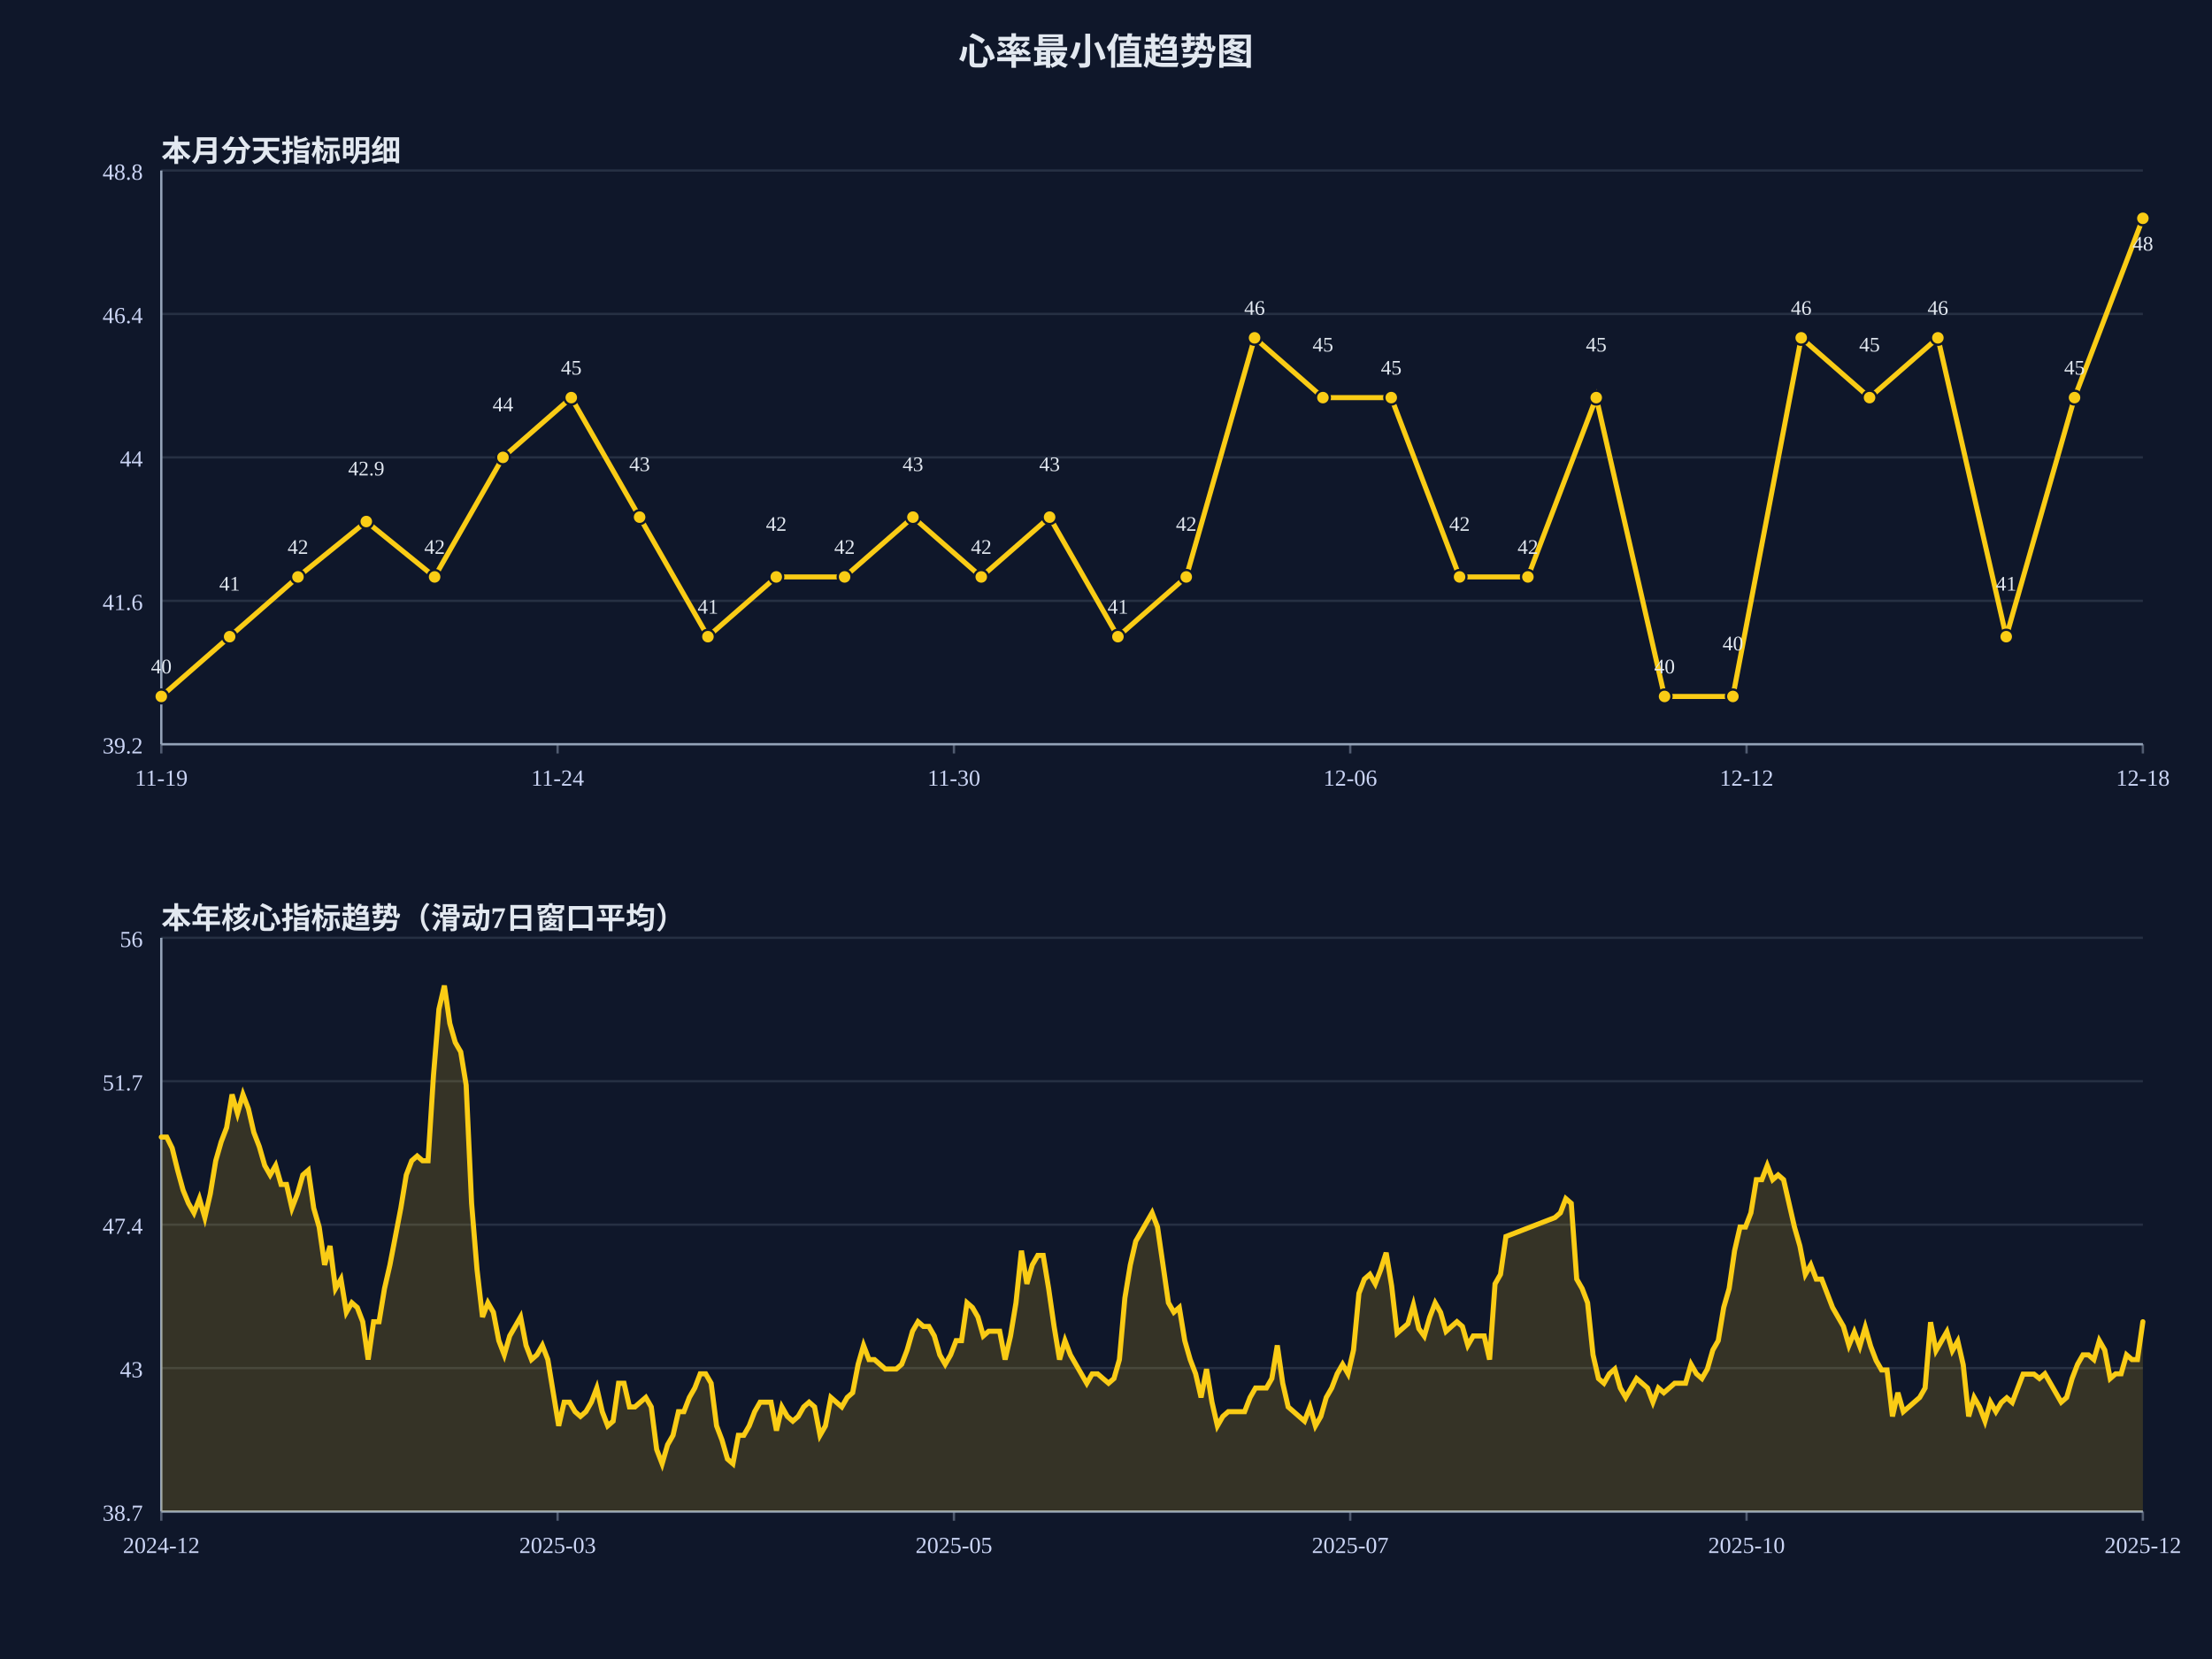
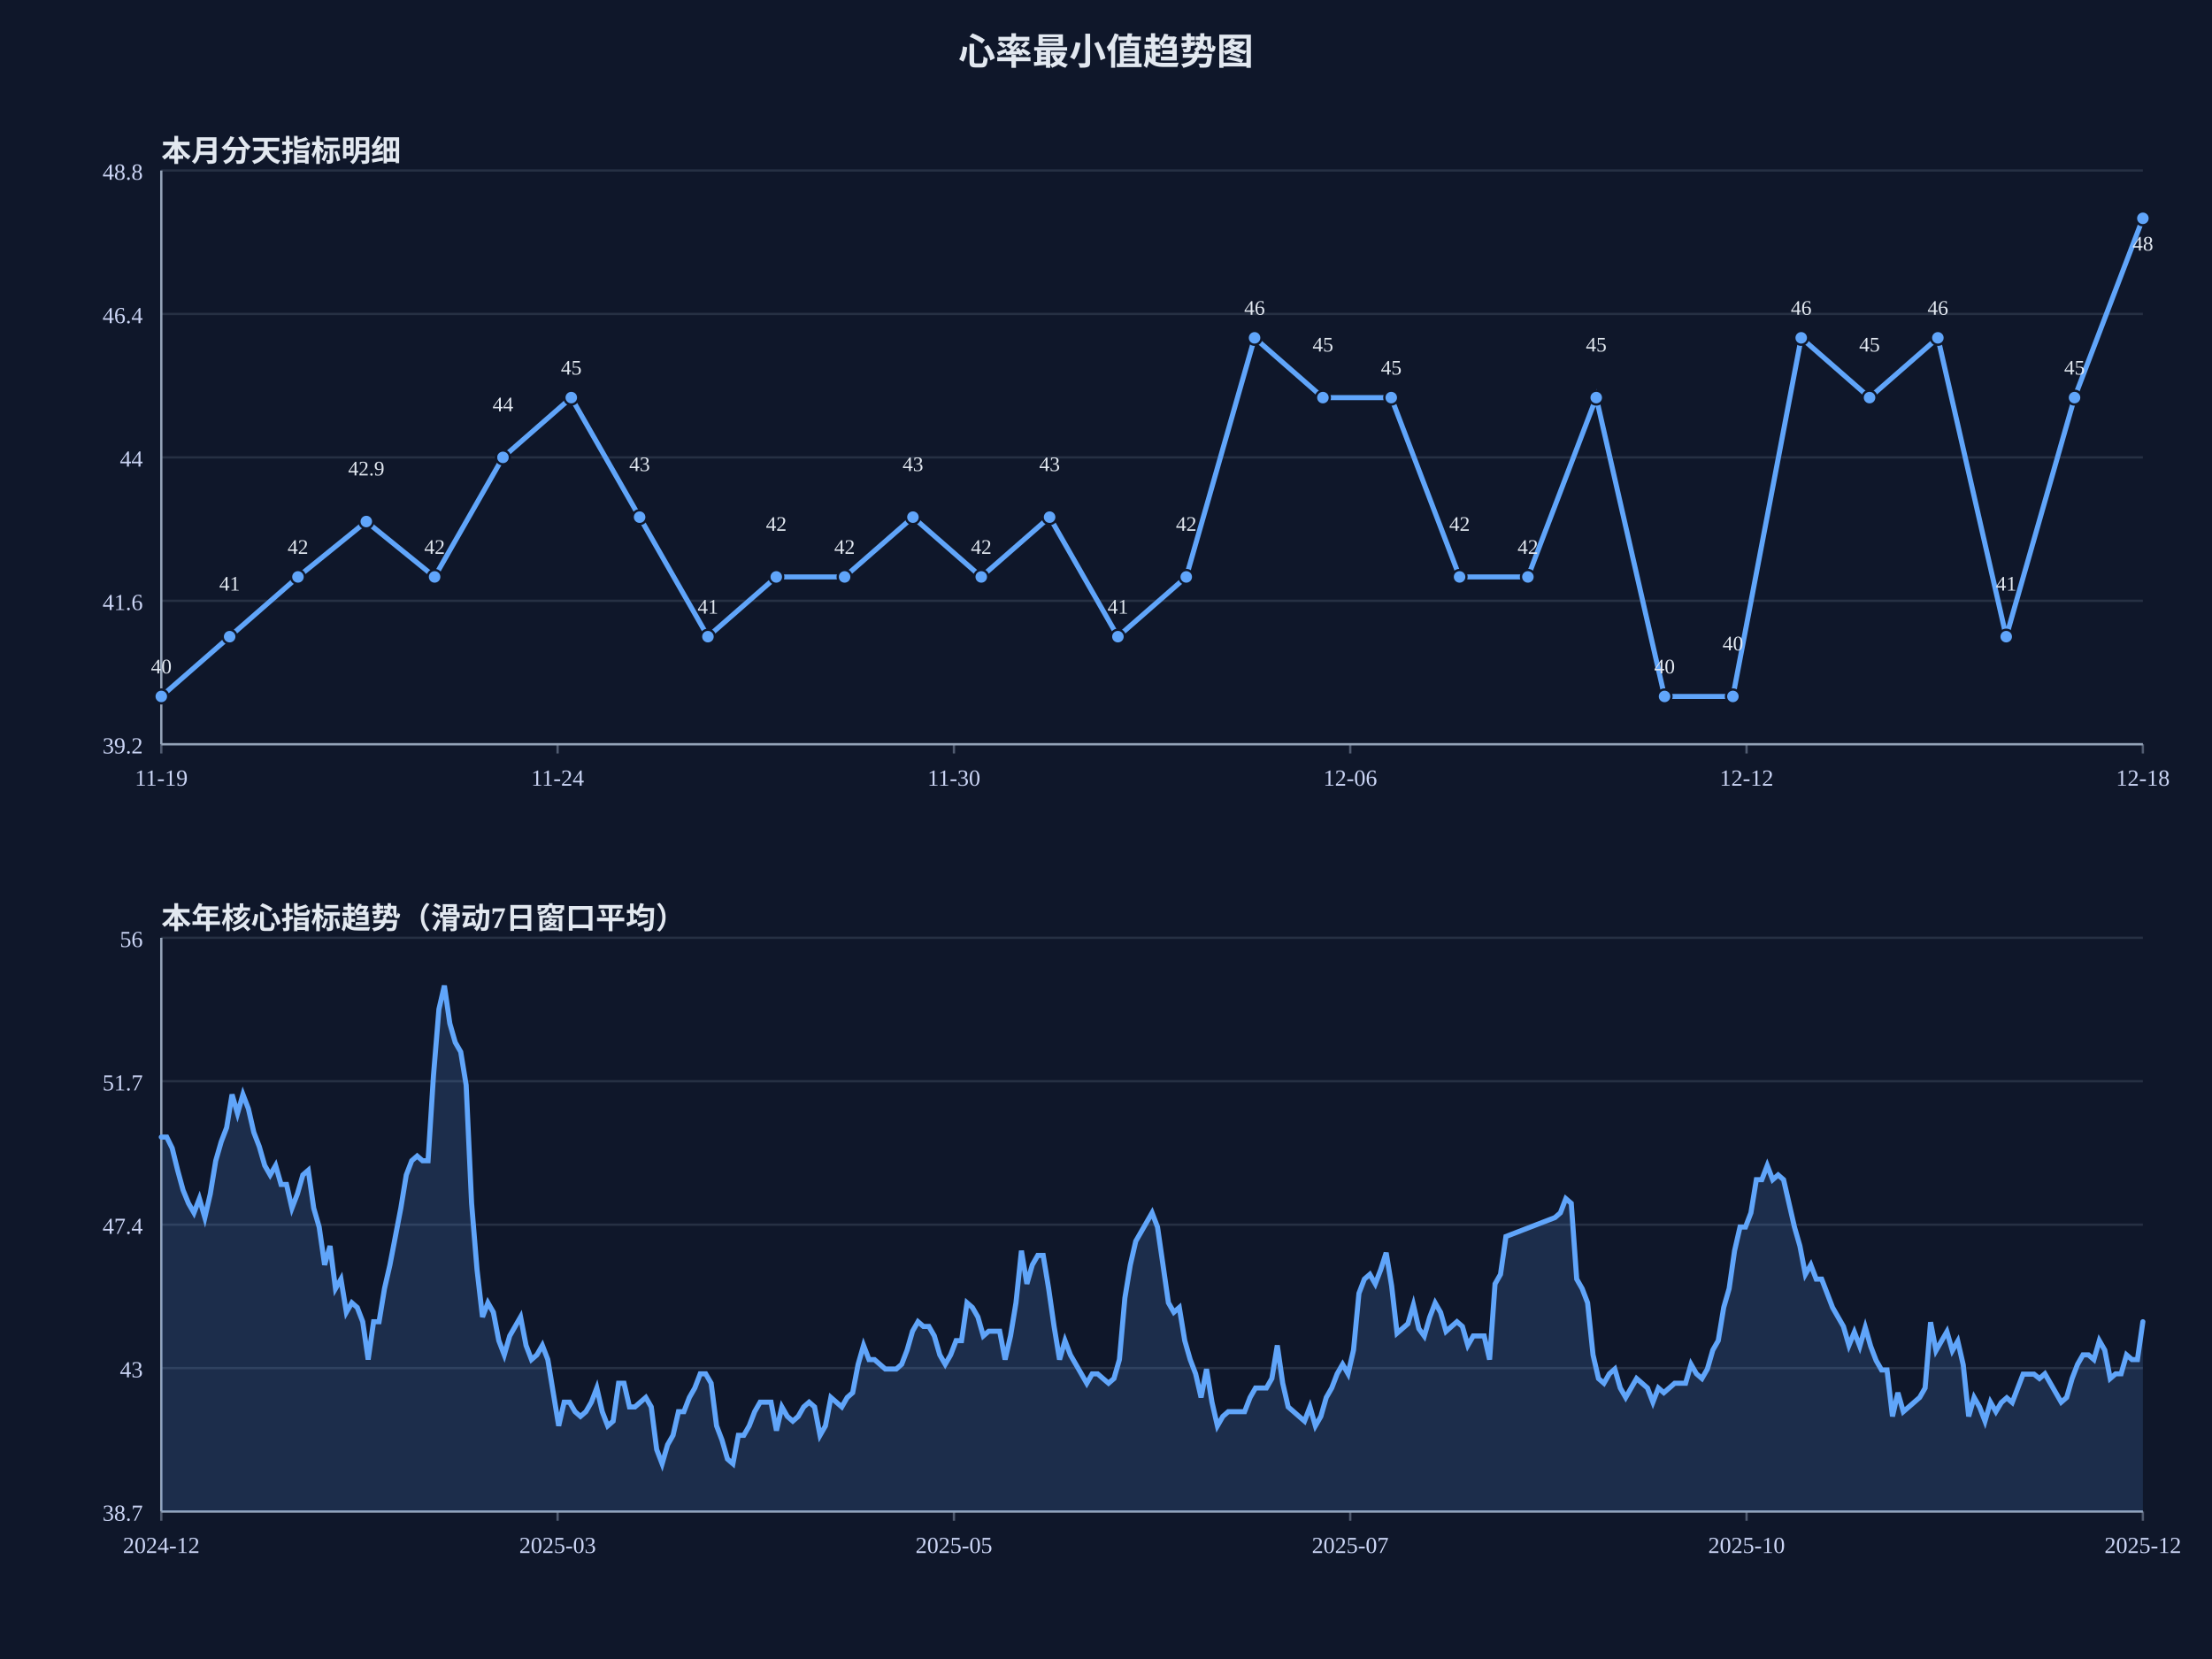
<svg xmlns="http://www.w3.org/2000/svg" viewBox="0 0 960 720" width="960" height="720">
  <rect width="960" height="720" fill="#0f172a" />
  <text x="480" y="28" fill="#e2e8f0" font-size="16" font-weight="700" text-anchor="middle">心率最小值趋势图</text>
  <text x="70" y="70" fill="#e2e8f0" font-size="13" font-weight="600">本月分天指标明细</text>
  <line x1="70" y1="323.00" x2="930" y2="323.00" stroke="#94a3b8" stroke-opacity="0.18" stroke-width="1" />
  <text x="62" y="327.00" fill="#cbd5f5" font-size="10" text-anchor="end">39.2</text>
  <line x1="70" y1="260.75" x2="930" y2="260.75" stroke="#94a3b8" stroke-opacity="0.18" stroke-width="1" />
  <text x="62" y="264.75" fill="#cbd5f5" font-size="10" text-anchor="end">41.6</text>
  <line x1="70" y1="198.50" x2="930" y2="198.50" stroke="#94a3b8" stroke-opacity="0.18" stroke-width="1" />
  <text x="62" y="202.50" fill="#cbd5f5" font-size="10" text-anchor="end">44</text>
  <line x1="70" y1="136.25" x2="930" y2="136.25" stroke="#94a3b8" stroke-opacity="0.18" stroke-width="1" />
  <text x="62" y="140.25" fill="#cbd5f5" font-size="10" text-anchor="end">46.4</text>
  <line x1="70" y1="74.00" x2="930" y2="74.00" stroke="#94a3b8" stroke-opacity="0.18" stroke-width="1" />
  <text x="62" y="78.00" fill="#cbd5f5" font-size="10" text-anchor="end">48.8</text>
  <line x1="70.00" y1="323" x2="70.00" y2="327" stroke="#94a3b8" stroke-opacity="0.5" stroke-width="1" />
  <text x="70.00" y="341" fill="#cbd5f5" font-size="10" text-anchor="middle">11-19</text>
  <line x1="242.00" y1="323" x2="242.00" y2="327" stroke="#94a3b8" stroke-opacity="0.5" stroke-width="1" />
  <text x="242.00" y="341" fill="#cbd5f5" font-size="10" text-anchor="middle">11-24</text>
  <line x1="414.00" y1="323" x2="414.00" y2="327" stroke="#94a3b8" stroke-opacity="0.5" stroke-width="1" />
  <text x="414.00" y="341" fill="#cbd5f5" font-size="10" text-anchor="middle">11-30</text>
  <line x1="586.00" y1="323" x2="586.00" y2="327" stroke="#94a3b8" stroke-opacity="0.5" stroke-width="1" />
  <text x="586.00" y="341" fill="#cbd5f5" font-size="10" text-anchor="middle">12-06</text>
  <line x1="758.00" y1="323" x2="758.00" y2="327" stroke="#94a3b8" stroke-opacity="0.5" stroke-width="1" />
  <text x="758.00" y="341" fill="#cbd5f5" font-size="10" text-anchor="middle">12-12</text>
  <line x1="930.00" y1="323" x2="930.00" y2="327" stroke="#94a3b8" stroke-opacity="0.5" stroke-width="1" />
  <text x="930.00" y="341" fill="#cbd5f5" font-size="10" text-anchor="middle">12-18</text>
  <line x1="70" y1="74" x2="70" y2="323" stroke="#94a3b8" stroke-width="1" />
  <line x1="70" y1="323" x2="930" y2="323" stroke="#94a3b8" stroke-width="1" />
-   <path d="M70.00,302.25 L99.66,276.31 L129.31,250.38 L158.97,226.34 L188.62,250.38 L218.28,198.50 L247.93,172.56 L277.59,224.44 L307.24,276.31 L336.90,250.38 L366.55,250.38 L396.21,224.44 L425.86,250.38 L455.52,224.44 L485.17,276.31 L514.83,250.38 L544.48,146.62 L574.14,172.56 L603.79,172.56 L633.45,250.38 L663.10,250.38 L692.76,172.56 L722.41,302.25 L752.07,302.25 L781.72,146.62 L811.38,172.56 L841.03,146.62 L870.69,276.31 L900.34,172.56 L930.00,94.75" fill="none" stroke="#facc15" stroke-width="2.2" stroke-linecap="round" />
-   <circle cx="70.00" cy="302.25" r="3" fill="#facc15" stroke="#0f172a" stroke-width="1" />
+   <path d="M70.00,302.25 L99.66,276.31 L129.31,250.38 L158.97,226.34 L188.62,250.38 L218.28,198.50 L247.93,172.56 L277.59,224.44 L307.24,276.31 L336.90,250.38 L366.55,250.38 L396.21,224.44 L425.86,250.38 L455.52,224.44 L485.17,276.31 L514.83,250.38 L544.48,146.62 L574.14,172.56 L603.79,172.56 L633.45,250.38 L663.10,250.38 L692.76,172.56 L722.41,302.25 L752.07,302.25 L781.72,146.62 L811.38,172.56 L841.03,146.62 L870.69,276.31 L900.34,172.56 L930.00,94.75" fill="none" stroke="#60a5fa" stroke-width="2.2" stroke-linecap="round" />
+   <circle cx="70.00" cy="302.25" r="3" fill="#60a5fa" stroke="#0f172a" stroke-width="1" />
  <text x="70.00" y="292.25" fill="#e2e8f0" font-size="9" text-anchor="middle">40</text>
-   <circle cx="99.66" cy="276.31" r="3" fill="#facc15" stroke="#0f172a" stroke-width="1" />
+   <circle cx="99.66" cy="276.31" r="3" fill="#60a5fa" stroke="#0f172a" stroke-width="1" />
  <text x="99.66" y="256.31" fill="#e2e8f0" font-size="9" text-anchor="middle">41</text>
-   <circle cx="129.31" cy="250.38" r="3" fill="#facc15" stroke="#0f172a" stroke-width="1" />
+   <circle cx="129.31" cy="250.38" r="3" fill="#60a5fa" stroke="#0f172a" stroke-width="1" />
  <text x="129.31" y="240.38" fill="#e2e8f0" font-size="9" text-anchor="middle">42</text>
-   <circle cx="158.97" cy="226.34" r="3" fill="#facc15" stroke="#0f172a" stroke-width="1" />
+   <circle cx="158.97" cy="226.34" r="3" fill="#60a5fa" stroke="#0f172a" stroke-width="1" />
  <text x="158.97" y="206.34" fill="#e2e8f0" font-size="9" text-anchor="middle">42.9</text>
-   <circle cx="188.62" cy="250.38" r="3" fill="#facc15" stroke="#0f172a" stroke-width="1" />
+   <circle cx="188.62" cy="250.38" r="3" fill="#60a5fa" stroke="#0f172a" stroke-width="1" />
  <text x="188.62" y="240.38" fill="#e2e8f0" font-size="9" text-anchor="middle">42</text>
-   <circle cx="218.28" cy="198.50" r="3" fill="#facc15" stroke="#0f172a" stroke-width="1" />
+   <circle cx="218.28" cy="198.50" r="3" fill="#60a5fa" stroke="#0f172a" stroke-width="1" />
  <text x="218.28" y="178.50" fill="#e2e8f0" font-size="9" text-anchor="middle">44</text>
-   <circle cx="247.93" cy="172.56" r="3" fill="#facc15" stroke="#0f172a" stroke-width="1" />
+   <circle cx="247.93" cy="172.56" r="3" fill="#60a5fa" stroke="#0f172a" stroke-width="1" />
  <text x="247.93" y="162.56" fill="#e2e8f0" font-size="9" text-anchor="middle">45</text>
-   <circle cx="277.59" cy="224.44" r="3" fill="#facc15" stroke="#0f172a" stroke-width="1" />
+   <circle cx="277.59" cy="224.44" r="3" fill="#60a5fa" stroke="#0f172a" stroke-width="1" />
  <text x="277.59" y="204.44" fill="#e2e8f0" font-size="9" text-anchor="middle">43</text>
-   <circle cx="307.24" cy="276.31" r="3" fill="#facc15" stroke="#0f172a" stroke-width="1" />
+   <circle cx="307.24" cy="276.31" r="3" fill="#60a5fa" stroke="#0f172a" stroke-width="1" />
  <text x="307.24" y="266.31" fill="#e2e8f0" font-size="9" text-anchor="middle">41</text>
-   <circle cx="336.90" cy="250.38" r="3" fill="#facc15" stroke="#0f172a" stroke-width="1" />
+   <circle cx="336.90" cy="250.38" r="3" fill="#60a5fa" stroke="#0f172a" stroke-width="1" />
  <text x="336.90" y="230.38" fill="#e2e8f0" font-size="9" text-anchor="middle">42</text>
-   <circle cx="366.55" cy="250.38" r="3" fill="#facc15" stroke="#0f172a" stroke-width="1" />
+   <circle cx="366.55" cy="250.38" r="3" fill="#60a5fa" stroke="#0f172a" stroke-width="1" />
  <text x="366.55" y="240.38" fill="#e2e8f0" font-size="9" text-anchor="middle">42</text>
-   <circle cx="396.21" cy="224.44" r="3" fill="#facc15" stroke="#0f172a" stroke-width="1" />
+   <circle cx="396.21" cy="224.44" r="3" fill="#60a5fa" stroke="#0f172a" stroke-width="1" />
  <text x="396.21" y="204.44" fill="#e2e8f0" font-size="9" text-anchor="middle">43</text>
-   <circle cx="425.86" cy="250.38" r="3" fill="#facc15" stroke="#0f172a" stroke-width="1" />
+   <circle cx="425.86" cy="250.38" r="3" fill="#60a5fa" stroke="#0f172a" stroke-width="1" />
  <text x="425.86" y="240.38" fill="#e2e8f0" font-size="9" text-anchor="middle">42</text>
-   <circle cx="455.52" cy="224.44" r="3" fill="#facc15" stroke="#0f172a" stroke-width="1" />
+   <circle cx="455.52" cy="224.44" r="3" fill="#60a5fa" stroke="#0f172a" stroke-width="1" />
  <text x="455.52" y="204.44" fill="#e2e8f0" font-size="9" text-anchor="middle">43</text>
-   <circle cx="485.17" cy="276.31" r="3" fill="#facc15" stroke="#0f172a" stroke-width="1" />
+   <circle cx="485.17" cy="276.31" r="3" fill="#60a5fa" stroke="#0f172a" stroke-width="1" />
  <text x="485.17" y="266.31" fill="#e2e8f0" font-size="9" text-anchor="middle">41</text>
-   <circle cx="514.83" cy="250.38" r="3" fill="#facc15" stroke="#0f172a" stroke-width="1" />
+   <circle cx="514.83" cy="250.38" r="3" fill="#60a5fa" stroke="#0f172a" stroke-width="1" />
  <text x="514.83" y="230.38" fill="#e2e8f0" font-size="9" text-anchor="middle">42</text>
-   <circle cx="544.48" cy="146.62" r="3" fill="#facc15" stroke="#0f172a" stroke-width="1" />
+   <circle cx="544.48" cy="146.62" r="3" fill="#60a5fa" stroke="#0f172a" stroke-width="1" />
  <text x="544.48" y="136.62" fill="#e2e8f0" font-size="9" text-anchor="middle">46</text>
-   <circle cx="574.14" cy="172.56" r="3" fill="#facc15" stroke="#0f172a" stroke-width="1" />
+   <circle cx="574.14" cy="172.56" r="3" fill="#60a5fa" stroke="#0f172a" stroke-width="1" />
  <text x="574.14" y="152.56" fill="#e2e8f0" font-size="9" text-anchor="middle">45</text>
-   <circle cx="603.79" cy="172.56" r="3" fill="#facc15" stroke="#0f172a" stroke-width="1" />
+   <circle cx="603.79" cy="172.56" r="3" fill="#60a5fa" stroke="#0f172a" stroke-width="1" />
  <text x="603.79" y="162.56" fill="#e2e8f0" font-size="9" text-anchor="middle">45</text>
-   <circle cx="633.45" cy="250.38" r="3" fill="#facc15" stroke="#0f172a" stroke-width="1" />
+   <circle cx="633.45" cy="250.38" r="3" fill="#60a5fa" stroke="#0f172a" stroke-width="1" />
  <text x="633.45" y="230.38" fill="#e2e8f0" font-size="9" text-anchor="middle">42</text>
-   <circle cx="663.10" cy="250.38" r="3" fill="#facc15" stroke="#0f172a" stroke-width="1" />
+   <circle cx="663.10" cy="250.38" r="3" fill="#60a5fa" stroke="#0f172a" stroke-width="1" />
  <text x="663.10" y="240.38" fill="#e2e8f0" font-size="9" text-anchor="middle">42</text>
-   <circle cx="692.76" cy="172.56" r="3" fill="#facc15" stroke="#0f172a" stroke-width="1" />
+   <circle cx="692.76" cy="172.56" r="3" fill="#60a5fa" stroke="#0f172a" stroke-width="1" />
  <text x="692.76" y="152.56" fill="#e2e8f0" font-size="9" text-anchor="middle">45</text>
-   <circle cx="722.41" cy="302.25" r="3" fill="#facc15" stroke="#0f172a" stroke-width="1" />
+   <circle cx="722.41" cy="302.25" r="3" fill="#60a5fa" stroke="#0f172a" stroke-width="1" />
  <text x="722.41" y="292.25" fill="#e2e8f0" font-size="9" text-anchor="middle">40</text>
-   <circle cx="752.07" cy="302.25" r="3" fill="#facc15" stroke="#0f172a" stroke-width="1" />
+   <circle cx="752.07" cy="302.25" r="3" fill="#60a5fa" stroke="#0f172a" stroke-width="1" />
  <text x="752.07" y="282.25" fill="#e2e8f0" font-size="9" text-anchor="middle">40</text>
-   <circle cx="781.72" cy="146.62" r="3" fill="#facc15" stroke="#0f172a" stroke-width="1" />
+   <circle cx="781.72" cy="146.62" r="3" fill="#60a5fa" stroke="#0f172a" stroke-width="1" />
  <text x="781.72" y="136.62" fill="#e2e8f0" font-size="9" text-anchor="middle">46</text>
-   <circle cx="811.38" cy="172.56" r="3" fill="#facc15" stroke="#0f172a" stroke-width="1" />
+   <circle cx="811.38" cy="172.56" r="3" fill="#60a5fa" stroke="#0f172a" stroke-width="1" />
  <text x="811.38" y="152.56" fill="#e2e8f0" font-size="9" text-anchor="middle">45</text>
-   <circle cx="841.03" cy="146.62" r="3" fill="#facc15" stroke="#0f172a" stroke-width="1" />
+   <circle cx="841.03" cy="146.62" r="3" fill="#60a5fa" stroke="#0f172a" stroke-width="1" />
  <text x="841.03" y="136.62" fill="#e2e8f0" font-size="9" text-anchor="middle">46</text>
-   <circle cx="870.69" cy="276.31" r="3" fill="#facc15" stroke="#0f172a" stroke-width="1" />
+   <circle cx="870.69" cy="276.31" r="3" fill="#60a5fa" stroke="#0f172a" stroke-width="1" />
  <text x="870.69" y="256.31" fill="#e2e8f0" font-size="9" text-anchor="middle">41</text>
-   <circle cx="900.34" cy="172.56" r="3" fill="#facc15" stroke="#0f172a" stroke-width="1" />
+   <circle cx="900.34" cy="172.56" r="3" fill="#60a5fa" stroke="#0f172a" stroke-width="1" />
  <text x="900.34" y="162.56" fill="#e2e8f0" font-size="9" text-anchor="middle">45</text>
-   <circle cx="930.00" cy="94.75" r="3" fill="#facc15" stroke="#0f172a" stroke-width="1" />
+   <circle cx="930.00" cy="94.75" r="3" fill="#60a5fa" stroke="#0f172a" stroke-width="1" />
  <text x="930.00" y="108.75" fill="#e2e8f0" font-size="9" text-anchor="middle">48</text>
  <text x="70" y="403" fill="#e2e8f0" font-size="13" font-weight="600">本年核心指标趋势（滑动7日窗口平均）</text>
  <line x1="70" y1="656.00" x2="930" y2="656.00" stroke="#94a3b8" stroke-opacity="0.18" stroke-width="1" />
  <text x="62" y="660.00" fill="#cbd5f5" font-size="10" text-anchor="end">38.7</text>
  <line x1="70" y1="593.75" x2="930" y2="593.75" stroke="#94a3b8" stroke-opacity="0.18" stroke-width="1" />
  <text x="62" y="597.75" fill="#cbd5f5" font-size="10" text-anchor="end">43</text>
  <line x1="70" y1="531.50" x2="930" y2="531.50" stroke="#94a3b8" stroke-opacity="0.18" stroke-width="1" />
  <text x="62" y="535.50" fill="#cbd5f5" font-size="10" text-anchor="end">47.4</text>
  <line x1="70" y1="469.25" x2="930" y2="469.25" stroke="#94a3b8" stroke-opacity="0.18" stroke-width="1" />
  <text x="62" y="473.25" fill="#cbd5f5" font-size="10" text-anchor="end">51.7</text>
  <line x1="70" y1="407.00" x2="930" y2="407.00" stroke="#94a3b8" stroke-opacity="0.18" stroke-width="1" />
  <text x="62" y="411.00" fill="#cbd5f5" font-size="10" text-anchor="end">56</text>
  <line x1="70.00" y1="656" x2="70.00" y2="660" stroke="#94a3b8" stroke-opacity="0.5" stroke-width="1" />
  <text x="70.00" y="674" fill="#cbd5f5" font-size="10" text-anchor="middle">2024-12</text>
  <line x1="242.00" y1="656" x2="242.00" y2="660" stroke="#94a3b8" stroke-opacity="0.5" stroke-width="1" />
  <text x="242.00" y="674" fill="#cbd5f5" font-size="10" text-anchor="middle">2025-03</text>
  <line x1="414.00" y1="656" x2="414.00" y2="660" stroke="#94a3b8" stroke-opacity="0.5" stroke-width="1" />
  <text x="414.00" y="674" fill="#cbd5f5" font-size="10" text-anchor="middle">2025-05</text>
  <line x1="586.00" y1="656" x2="586.00" y2="660" stroke="#94a3b8" stroke-opacity="0.5" stroke-width="1" />
  <text x="586.00" y="674" fill="#cbd5f5" font-size="10" text-anchor="middle">2025-07</text>
  <line x1="758.00" y1="656" x2="758.00" y2="660" stroke="#94a3b8" stroke-opacity="0.5" stroke-width="1" />
  <text x="758.00" y="674" fill="#cbd5f5" font-size="10" text-anchor="middle">2025-10</text>
  <line x1="930.00" y1="656" x2="930.00" y2="660" stroke="#94a3b8" stroke-opacity="0.5" stroke-width="1" />
  <text x="930.00" y="674" fill="#cbd5f5" font-size="10" text-anchor="middle">2025-12</text>
  <line x1="70" y1="407" x2="70" y2="656" stroke="#94a3b8" stroke-width="1" />
  <line x1="70" y1="656" x2="930" y2="656" stroke="#94a3b8" stroke-width="1" />
-   <path d="M70.00,656.00 L70.00,493.49 L72.36,493.49 L74.73,498.29 L77.09,507.87 L79.45,516.50 L81.81,522.25 L84.18,526.36 L86.54,520.20 L88.90,528.42 L91.26,518.15 L93.63,503.76 L95.99,495.55 L98.35,489.38 L100.71,475.00 L103.08,483.22 L105.44,475.00 L107.80,481.17 L110.16,491.44 L112.53,497.60 L114.89,505.82 L117.25,509.93 L119.62,505.82 L121.98,514.04 L124.34,514.04 L126.70,524.31 L129.07,518.15 L131.43,509.93 L133.79,507.87 L136.15,524.31 L138.52,532.53 L140.88,548.96 L143.24,540.75 L145.60,559.24 L147.97,555.13 L150.33,569.51 L152.69,565.40 L155.05,567.45 L157.42,573.62 L159.78,590.05 L162.14,573.62 L164.51,573.62 L166.87,559.24 L169.23,548.96 L171.59,536.64 L173.96,524.31 L176.32,509.93 L178.68,503.76 L181.04,501.71 L183.41,503.76 L185.77,503.76 L188.13,466.78 L190.49,438.02 L192.86,427.75 L195.22,444.19 L197.58,452.40 L199.95,456.51 L202.31,470.89 L204.67,522.25 L207.03,551.02 L209.40,571.56 L211.76,565.40 L214.12,569.51 L216.48,581.83 L218.85,588.00 L221.21,579.78 L223.57,575.67 L225.93,571.56 L228.30,583.89 L230.66,590.05 L233.02,588.00 L235.38,583.89 L237.75,590.05 L240.11,604.43 L242.47,618.81 L244.84,608.54 L247.20,608.54 L249.56,612.65 L251.92,614.71 L254.29,612.65 L256.65,608.54 L259.01,602.38 L261.37,612.65 L263.74,618.81 L266.10,616.76 L268.46,600.32 L270.82,600.32 L273.19,610.60 L275.55,610.60 L277.91,608.54 L280.27,606.49 L282.64,610.60 L285.00,629.09 L287.36,635.25 L289.73,627.03 L292.09,622.92 L294.45,612.65 L296.81,612.65 L299.18,606.49 L301.54,602.38 L303.90,596.22 L306.26,596.22 L308.63,600.32 L310.99,618.81 L313.35,624.98 L315.71,633.20 L318.08,635.25 L320.44,622.92 L322.80,622.92 L325.16,618.81 L327.53,612.65 L329.89,608.54 L332.25,608.54 L334.62,608.54 L336.98,620.87 L339.34,610.60 L341.70,614.71 L344.07,616.76 L346.43,614.71 L348.79,610.60 L351.15,608.54 L353.52,610.60 L355.88,622.92 L358.24,618.81 L360.60,606.49 L362.97,608.54 L365.33,610.60 L367.69,606.49 L370.05,604.43 L372.42,592.11 L374.78,583.89 L377.14,590.05 L379.51,590.05 L381.87,592.11 L384.23,594.16 L386.59,594.16 L388.96,594.16 L391.32,592.11 L393.68,585.94 L396.04,577.73 L398.41,573.62 L400.77,575.67 L403.13,575.67 L405.49,579.78 L407.86,588.00 L410.22,592.11 L412.58,588.00 L414.95,581.83 L417.31,581.83 L419.67,565.40 L422.03,567.45 L424.40,571.56 L426.76,579.78 L429.12,577.73 L431.48,577.73 L433.85,577.73 L436.21,590.05 L438.57,579.78 L440.93,565.40 L443.30,542.80 L445.66,557.18 L448.02,548.96 L450.38,544.85 L452.75,544.85 L455.11,559.24 L457.47,575.67 L459.84,590.05 L462.20,581.83 L464.56,588.03 L466.92,592.13 L469.29,596.24 L471.65,600.35 L474.01,596.24 L476.37,596.24 L478.74,598.30 L481.10,600.32 L483.46,598.27 L485.82,590.05 L488.19,563.34 L490.55,548.96 L492.91,538.69 L495.27,534.58 L497.64,530.47 L500.00,526.36 L502.36,532.53 L504.73,548.96 L507.09,565.40 L509.45,569.51 L511.81,567.45 L514.18,581.83 L516.54,590.05 L518.90,596.22 L521.26,606.49 L523.63,594.16 L525.99,608.54 L528.35,618.81 L530.71,614.71 L533.08,612.65 L535.44,612.65 L537.80,612.65 L540.16,612.65 L542.53,606.49 L544.89,602.38 L547.25,602.38 L549.62,602.38 L551.98,598.27 L554.34,583.89 L556.70,600.32 L559.07,610.60 L561.43,612.65 L563.79,614.71 L566.15,616.76 L568.52,610.60 L570.88,618.81 L573.24,614.71 L575.60,606.49 L577.97,602.38 L580.33,596.22 L582.69,592.11 L585.05,596.22 L587.42,585.94 L589.78,561.29 L592.14,555.13 L594.51,553.07 L596.87,557.18 L599.23,551.02 L601.59,543.67 L603.96,558.05 L606.32,578.59 L608.68,576.54 L611.04,574.48 L613.41,566.35 L615.77,576.63 L618.13,579.87 L620.49,571.65 L622.86,565.49 L625.22,569.60 L627.58,577.81 L629.95,575.67 L632.31,573.62 L634.67,575.67 L637.03,583.89 L639.40,579.78 L641.76,579.78 L644.12,579.78 L646.48,590.05 L648.85,557.18 L651.21,553.07 L653.57,536.64 L674.84,528.42 L677.20,526.36 L679.56,520.20 L681.92,522.25 L684.29,555.13 L686.65,559.24 L689.01,565.40 L691.37,588.00 L693.74,598.27 L696.10,600.32 L698.46,596.22 L700.82,594.16 L703.19,602.38 L705.55,606.49 L707.91,602.38 L710.27,598.27 L712.64,600.32 L715.00,602.38 L717.36,608.54 L719.73,602.38 L722.09,604.43 L724.45,602.38 L726.81,600.32 L729.18,600.32 L731.54,600.32 L733.90,592.11 L736.26,596.22 L738.63,598.27 L740.99,594.16 L743.35,585.94 L745.71,581.83 L748.08,567.45 L750.44,559.24 L752.80,542.80 L755.16,532.53 L757.53,532.53 L759.89,526.36 L762.25,511.98 L764.62,511.98 L766.98,505.82 L769.34,511.98 L771.70,509.93 L774.07,511.98 L776.43,522.25 L778.79,532.53 L781.15,540.75 L783.52,553.07 L785.88,548.96 L788.24,555.13 L790.60,555.13 L792.97,561.29 L795.33,567.45 L797.69,571.56 L800.05,575.67 L802.42,583.89 L804.78,578.12 L807.14,584.29 L809.51,576.07 L811.87,584.29 L814.23,590.45 L816.59,594.56 L818.96,594.56 L821.32,614.71 L823.68,604.43 L826.04,612.65 L828.41,610.60 L830.77,608.54 L833.13,606.49 L835.49,602.38 L837.86,573.83 L840.22,586.16 L842.58,582.05 L844.95,577.94 L847.31,586.16 L849.67,582.05 L852.03,592.32 L854.40,614.71 L856.76,606.49 L859.12,610.60 L861.48,616.76 L863.85,608.54 L866.21,612.65 L868.57,608.69 L870.93,606.64 L873.30,608.69 L875.66,602.53 L878.02,596.37 L880.38,596.37 L882.75,596.37 L885.11,598.27 L887.47,596.22 L889.84,600.32 L892.20,604.43 L894.56,608.54 L896.92,606.49 L899.29,598.27 L901.65,592.11 L904.01,588.00 L906.37,588.00 L908.74,590.05 L911.10,581.83 L913.46,585.94 L915.82,598.27 L918.19,596.22 L920.55,596.22 L922.91,588.00 L925.27,590.05 L927.64,590.05 L930.00,573.62 L930.00,656.00 Z" fill="#facc15" fill-opacity="0.16" stroke="none" />
-   <path d="M70.00,493.49 L72.36,493.49 L74.73,498.29 L77.09,507.87 L79.45,516.50 L81.81,522.25 L84.18,526.36 L86.54,520.20 L88.90,528.42 L91.26,518.15 L93.63,503.76 L95.99,495.55 L98.35,489.38 L100.71,475.00 L103.08,483.22 L105.44,475.00 L107.80,481.17 L110.16,491.44 L112.53,497.60 L114.89,505.82 L117.25,509.93 L119.62,505.82 L121.98,514.04 L124.34,514.04 L126.70,524.31 L129.07,518.15 L131.43,509.93 L133.79,507.87 L136.15,524.31 L138.52,532.53 L140.88,548.96 L143.24,540.75 L145.60,559.24 L147.97,555.13 L150.33,569.51 L152.69,565.40 L155.05,567.45 L157.42,573.62 L159.78,590.05 L162.14,573.62 L164.51,573.62 L166.87,559.24 L169.23,548.96 L171.59,536.64 L173.96,524.31 L176.32,509.93 L178.68,503.76 L181.04,501.71 L183.41,503.76 L185.77,503.76 L188.13,466.78 L190.49,438.02 L192.86,427.75 L195.22,444.19 L197.58,452.40 L199.95,456.51 L202.31,470.89 L204.67,522.25 L207.03,551.02 L209.40,571.56 L211.76,565.40 L214.12,569.51 L216.48,581.83 L218.85,588.00 L221.21,579.78 L223.57,575.67 L225.93,571.56 L228.30,583.89 L230.66,590.05 L233.02,588.00 L235.38,583.89 L237.75,590.05 L240.11,604.43 L242.47,618.81 L244.84,608.54 L247.20,608.54 L249.56,612.65 L251.92,614.71 L254.29,612.65 L256.65,608.54 L259.01,602.38 L261.37,612.65 L263.74,618.81 L266.10,616.76 L268.46,600.32 L270.82,600.32 L273.19,610.60 L275.55,610.60 L277.91,608.54 L280.27,606.49 L282.64,610.60 L285.00,629.09 L287.36,635.25 L289.73,627.03 L292.09,622.92 L294.45,612.65 L296.81,612.65 L299.18,606.49 L301.54,602.38 L303.90,596.22 L306.26,596.22 L308.63,600.32 L310.99,618.81 L313.35,624.98 L315.71,633.20 L318.08,635.25 L320.44,622.92 L322.80,622.92 L325.16,618.81 L327.53,612.65 L329.89,608.54 L332.25,608.54 L334.62,608.54 L336.98,620.87 L339.34,610.60 L341.70,614.71 L344.07,616.76 L346.43,614.71 L348.79,610.60 L351.15,608.54 L353.52,610.60 L355.88,622.92 L358.24,618.81 L360.60,606.49 L362.97,608.54 L365.33,610.60 L367.69,606.49 L370.05,604.43 L372.42,592.11 L374.78,583.89 L377.14,590.05 L379.51,590.05 L381.87,592.11 L384.23,594.16 L386.59,594.16 L388.96,594.16 L391.32,592.11 L393.68,585.94 L396.04,577.73 L398.41,573.62 L400.77,575.67 L403.13,575.67 L405.49,579.78 L407.86,588.00 L410.22,592.11 L412.58,588.00 L414.95,581.83 L417.31,581.83 L419.67,565.40 L422.03,567.45 L424.40,571.56 L426.76,579.78 L429.12,577.73 L431.48,577.73 L433.85,577.73 L436.21,590.05 L438.57,579.78 L440.93,565.40 L443.30,542.80 L445.66,557.18 L448.02,548.96 L450.38,544.85 L452.75,544.85 L455.11,559.24 L457.47,575.67 L459.84,590.05 L462.20,581.83 L464.56,588.03 L466.92,592.13 L469.29,596.24 L471.65,600.35 L474.01,596.24 L476.37,596.24 L478.74,598.30 L481.10,600.32 L483.46,598.27 L485.82,590.05 L488.19,563.34 L490.55,548.96 L492.91,538.69 L495.27,534.58 L497.64,530.47 L500.00,526.36 L502.36,532.53 L504.73,548.96 L507.09,565.40 L509.45,569.51 L511.81,567.45 L514.18,581.83 L516.54,590.05 L518.90,596.22 L521.26,606.49 L523.63,594.16 L525.99,608.54 L528.35,618.81 L530.71,614.71 L533.08,612.65 L535.44,612.65 L537.80,612.65 L540.16,612.65 L542.53,606.49 L544.89,602.38 L547.25,602.38 L549.62,602.38 L551.98,598.27 L554.34,583.89 L556.70,600.32 L559.07,610.60 L561.43,612.65 L563.79,614.71 L566.15,616.76 L568.52,610.60 L570.88,618.81 L573.24,614.71 L575.60,606.49 L577.97,602.38 L580.33,596.22 L582.69,592.11 L585.05,596.22 L587.42,585.94 L589.78,561.29 L592.14,555.13 L594.51,553.07 L596.87,557.18 L599.23,551.02 L601.59,543.67 L603.96,558.05 L606.32,578.59 L608.68,576.54 L611.04,574.48 L613.41,566.35 L615.77,576.63 L618.13,579.87 L620.49,571.65 L622.86,565.49 L625.22,569.60 L627.58,577.81 L629.95,575.67 L632.31,573.62 L634.67,575.67 L637.03,583.89 L639.40,579.78 L641.76,579.78 L644.12,579.78 L646.48,590.05 L648.85,557.18 L651.21,553.07 L653.57,536.64 L674.84,528.42 L677.20,526.36 L679.56,520.20 L681.92,522.25 L684.29,555.13 L686.65,559.24 L689.01,565.40 L691.37,588.00 L693.74,598.27 L696.10,600.32 L698.46,596.22 L700.82,594.16 L703.19,602.38 L705.55,606.49 L707.91,602.38 L710.27,598.27 L712.64,600.32 L715.00,602.38 L717.36,608.54 L719.73,602.38 L722.09,604.43 L724.45,602.38 L726.81,600.32 L729.18,600.32 L731.54,600.32 L733.90,592.11 L736.26,596.22 L738.63,598.27 L740.99,594.16 L743.35,585.94 L745.71,581.83 L748.08,567.45 L750.44,559.24 L752.80,542.80 L755.16,532.53 L757.53,532.53 L759.89,526.36 L762.25,511.98 L764.62,511.98 L766.98,505.82 L769.34,511.98 L771.70,509.93 L774.07,511.98 L776.43,522.25 L778.79,532.53 L781.15,540.75 L783.52,553.07 L785.88,548.96 L788.24,555.13 L790.60,555.13 L792.97,561.29 L795.33,567.45 L797.69,571.56 L800.05,575.67 L802.42,583.89 L804.78,578.12 L807.14,584.29 L809.51,576.07 L811.87,584.29 L814.23,590.45 L816.59,594.56 L818.96,594.56 L821.32,614.71 L823.68,604.43 L826.04,612.65 L828.41,610.60 L830.77,608.54 L833.13,606.49 L835.49,602.38 L837.86,573.83 L840.22,586.16 L842.58,582.05 L844.95,577.94 L847.31,586.16 L849.67,582.05 L852.03,592.32 L854.40,614.71 L856.76,606.49 L859.12,610.60 L861.48,616.76 L863.85,608.54 L866.21,612.65 L868.57,608.69 L870.93,606.64 L873.30,608.69 L875.66,602.53 L878.02,596.37 L880.38,596.37 L882.75,596.37 L885.11,598.27 L887.47,596.22 L889.84,600.32 L892.20,604.43 L894.56,608.54 L896.92,606.49 L899.29,598.27 L901.65,592.11 L904.01,588.00 L906.37,588.00 L908.74,590.05 L911.10,581.83 L913.46,585.94 L915.82,598.27 L918.19,596.22 L920.55,596.22 L922.91,588.00 L925.27,590.05 L927.64,590.05 L930.00,573.62" fill="none" stroke="#facc15" stroke-width="2.2" stroke-linecap="round" />
+   <path d="M70.00,656.00 L70.00,493.49 L72.36,493.49 L74.73,498.29 L77.09,507.87 L79.45,516.50 L81.81,522.25 L84.18,526.36 L86.54,520.20 L88.90,528.42 L91.26,518.15 L93.63,503.76 L95.99,495.55 L98.35,489.38 L100.71,475.00 L103.08,483.22 L105.44,475.00 L107.80,481.17 L110.16,491.44 L112.53,497.60 L114.89,505.82 L117.25,509.93 L119.62,505.82 L121.98,514.04 L124.34,514.04 L126.70,524.31 L129.07,518.15 L131.43,509.93 L133.79,507.87 L136.15,524.31 L138.52,532.53 L140.88,548.96 L143.24,540.75 L145.60,559.24 L147.97,555.13 L150.33,569.51 L152.69,565.40 L155.05,567.45 L157.42,573.62 L159.78,590.05 L162.14,573.62 L164.51,573.62 L166.87,559.24 L169.23,548.96 L171.59,536.64 L173.96,524.31 L176.32,509.93 L178.68,503.76 L181.04,501.71 L183.41,503.76 L185.77,503.76 L188.13,466.78 L190.49,438.02 L192.86,427.75 L195.22,444.19 L197.58,452.40 L199.95,456.51 L202.31,470.89 L204.67,522.25 L207.03,551.02 L209.40,571.56 L211.76,565.40 L214.12,569.51 L216.48,581.83 L218.85,588.00 L221.21,579.78 L223.57,575.67 L225.93,571.56 L228.30,583.89 L230.66,590.05 L233.02,588.00 L235.38,583.89 L237.75,590.05 L240.11,604.43 L242.47,618.81 L244.84,608.54 L247.20,608.54 L249.56,612.65 L251.92,614.71 L254.29,612.65 L256.65,608.54 L259.01,602.38 L261.37,612.65 L263.74,618.81 L266.10,616.76 L268.46,600.32 L270.82,600.32 L273.19,610.60 L275.55,610.60 L277.91,608.54 L280.27,606.49 L282.64,610.60 L285.00,629.09 L287.36,635.25 L289.73,627.03 L292.09,622.92 L294.45,612.65 L296.81,612.65 L299.18,606.49 L301.54,602.38 L303.90,596.22 L306.26,596.22 L308.63,600.32 L310.99,618.81 L313.35,624.98 L315.71,633.20 L318.08,635.25 L320.44,622.92 L322.80,622.92 L325.16,618.81 L327.53,612.65 L329.89,608.54 L332.25,608.54 L334.62,608.54 L336.98,620.87 L339.34,610.60 L341.70,614.71 L344.07,616.76 L346.43,614.71 L348.79,610.60 L351.15,608.54 L353.52,610.60 L355.88,622.92 L358.24,618.81 L360.60,606.49 L362.97,608.54 L365.33,610.60 L367.69,606.49 L370.05,604.43 L372.42,592.11 L374.78,583.89 L377.14,590.05 L379.51,590.05 L381.87,592.11 L384.23,594.16 L386.59,594.16 L388.96,594.16 L391.32,592.11 L393.68,585.94 L396.04,577.73 L398.41,573.62 L400.77,575.67 L403.13,575.67 L405.49,579.78 L407.86,588.00 L410.22,592.11 L412.58,588.00 L414.95,581.83 L417.31,581.83 L419.67,565.40 L422.03,567.45 L424.40,571.56 L426.76,579.78 L429.12,577.73 L431.48,577.73 L433.85,577.73 L436.21,590.05 L438.57,579.78 L440.93,565.40 L443.30,542.80 L445.66,557.18 L448.02,548.96 L450.38,544.85 L452.75,544.85 L455.11,559.24 L457.47,575.67 L459.84,590.05 L462.20,581.83 L464.56,588.03 L466.92,592.13 L469.29,596.24 L471.65,600.35 L474.01,596.24 L476.37,596.24 L478.74,598.30 L481.10,600.32 L483.46,598.27 L485.82,590.05 L488.19,563.34 L490.55,548.96 L492.91,538.69 L495.27,534.58 L497.64,530.47 L500.00,526.36 L502.36,532.53 L504.73,548.96 L507.09,565.40 L509.45,569.51 L511.81,567.45 L514.18,581.83 L516.54,590.05 L518.90,596.22 L521.26,606.49 L523.63,594.16 L525.99,608.54 L528.35,618.81 L530.71,614.71 L533.08,612.65 L535.44,612.65 L537.80,612.65 L540.16,612.65 L542.53,606.49 L544.89,602.38 L547.25,602.38 L549.62,602.38 L551.98,598.27 L554.34,583.89 L556.70,600.32 L559.07,610.60 L561.43,612.65 L563.79,614.71 L566.15,616.76 L568.52,610.60 L570.88,618.81 L573.24,614.71 L575.60,606.49 L577.97,602.38 L580.33,596.22 L582.69,592.11 L585.05,596.22 L587.42,585.94 L589.78,561.29 L592.14,555.13 L594.51,553.07 L596.87,557.18 L599.23,551.02 L601.59,543.67 L603.96,558.05 L606.32,578.59 L608.68,576.54 L611.04,574.48 L613.41,566.35 L615.77,576.63 L618.13,579.87 L620.49,571.65 L622.86,565.49 L625.22,569.60 L627.58,577.81 L629.95,575.67 L632.31,573.62 L634.67,575.67 L637.03,583.89 L639.40,579.78 L641.76,579.78 L644.12,579.78 L646.48,590.05 L648.85,557.18 L651.21,553.07 L653.57,536.64 L674.84,528.42 L677.20,526.36 L679.56,520.20 L681.92,522.25 L684.29,555.13 L686.65,559.24 L689.01,565.40 L691.37,588.00 L693.74,598.27 L696.10,600.32 L698.46,596.22 L700.82,594.16 L703.19,602.38 L705.55,606.49 L707.91,602.38 L710.27,598.27 L712.64,600.32 L715.00,602.38 L717.36,608.54 L719.73,602.38 L722.09,604.43 L724.45,602.38 L726.81,600.32 L729.18,600.32 L731.54,600.32 L733.90,592.11 L736.26,596.22 L738.63,598.27 L740.99,594.16 L743.35,585.94 L745.71,581.83 L748.08,567.45 L750.44,559.24 L752.80,542.80 L755.16,532.53 L757.53,532.53 L759.89,526.36 L762.25,511.98 L764.62,511.98 L766.98,505.82 L769.34,511.98 L771.70,509.93 L774.07,511.98 L776.43,522.25 L778.79,532.53 L781.15,540.75 L783.52,553.07 L785.88,548.96 L788.24,555.13 L790.60,555.13 L792.97,561.29 L795.33,567.45 L797.69,571.56 L800.05,575.67 L802.42,583.89 L804.78,578.12 L807.14,584.29 L809.51,576.07 L811.87,584.29 L814.23,590.45 L816.59,594.56 L818.96,594.56 L821.32,614.71 L823.68,604.43 L826.04,612.65 L828.41,610.60 L830.77,608.54 L833.13,606.49 L835.49,602.38 L837.86,573.83 L840.22,586.16 L842.58,582.05 L844.95,577.94 L847.31,586.16 L849.67,582.05 L852.03,592.32 L854.40,614.71 L856.76,606.49 L859.12,610.60 L861.48,616.76 L863.85,608.54 L866.21,612.65 L868.57,608.69 L870.93,606.64 L873.30,608.69 L875.66,602.53 L878.02,596.37 L880.38,596.37 L882.75,596.37 L885.11,598.27 L887.47,596.22 L889.84,600.32 L892.20,604.43 L894.56,608.54 L896.92,606.49 L899.29,598.27 L901.65,592.11 L904.01,588.00 L906.37,588.00 L908.74,590.05 L911.10,581.83 L913.46,585.94 L915.82,598.27 L918.19,596.22 L920.55,596.22 L922.91,588.00 L925.27,590.05 L927.64,590.05 L930.00,573.62 L930.00,656.00 Z" fill="#60a5fa" fill-opacity="0.16" stroke="none" />
+   <path d="M70.00,493.49 L72.36,493.49 L74.73,498.29 L77.09,507.87 L79.45,516.50 L81.81,522.25 L84.18,526.36 L86.54,520.20 L88.90,528.42 L91.26,518.15 L93.63,503.76 L95.99,495.55 L98.35,489.38 L100.71,475.00 L103.08,483.22 L105.44,475.00 L107.80,481.17 L110.16,491.44 L112.53,497.60 L114.89,505.82 L117.25,509.93 L119.62,505.82 L121.98,514.04 L124.34,514.04 L126.70,524.31 L129.07,518.15 L131.43,509.93 L133.79,507.87 L136.15,524.31 L138.52,532.53 L140.88,548.96 L143.24,540.75 L145.60,559.24 L147.97,555.13 L150.33,569.51 L152.69,565.40 L155.05,567.45 L157.42,573.62 L159.78,590.05 L162.14,573.62 L164.51,573.62 L166.87,559.24 L169.23,548.96 L171.59,536.64 L173.96,524.31 L176.32,509.93 L178.68,503.76 L181.04,501.71 L183.41,503.76 L185.77,503.76 L188.13,466.78 L190.49,438.02 L192.86,427.75 L195.22,444.19 L197.58,452.40 L199.95,456.51 L202.31,470.89 L204.67,522.25 L207.03,551.02 L209.40,571.56 L211.76,565.40 L214.12,569.51 L216.48,581.83 L218.85,588.00 L221.21,579.78 L223.57,575.67 L225.93,571.56 L228.30,583.89 L230.66,590.05 L233.02,588.00 L235.38,583.89 L237.75,590.05 L240.11,604.43 L242.47,618.81 L244.84,608.54 L247.20,608.54 L249.56,612.65 L251.92,614.71 L254.29,612.65 L256.65,608.54 L259.01,602.38 L261.37,612.65 L263.74,618.81 L266.10,616.76 L268.46,600.32 L270.82,600.32 L273.19,610.60 L275.55,610.60 L277.91,608.54 L280.27,606.49 L282.64,610.60 L285.00,629.09 L287.36,635.25 L289.73,627.03 L292.09,622.92 L294.45,612.65 L296.81,612.65 L299.18,606.49 L301.54,602.38 L303.90,596.22 L306.26,596.22 L308.63,600.32 L310.99,618.81 L313.35,624.98 L315.71,633.20 L318.08,635.25 L320.44,622.92 L322.80,622.92 L325.16,618.81 L327.53,612.65 L329.89,608.54 L332.25,608.54 L334.62,608.54 L336.98,620.87 L339.34,610.60 L341.70,614.71 L344.07,616.76 L346.43,614.71 L348.79,610.60 L351.15,608.54 L353.52,610.60 L355.88,622.92 L358.24,618.81 L360.60,606.49 L362.97,608.54 L365.33,610.60 L367.69,606.49 L370.05,604.43 L372.42,592.11 L374.78,583.89 L377.14,590.05 L379.51,590.05 L381.87,592.11 L384.23,594.16 L386.59,594.16 L388.96,594.16 L391.32,592.11 L393.68,585.94 L396.04,577.73 L398.41,573.62 L400.77,575.67 L403.13,575.67 L405.49,579.78 L407.86,588.00 L410.22,592.11 L412.58,588.00 L414.95,581.83 L417.31,581.83 L419.67,565.40 L422.03,567.45 L424.40,571.56 L426.76,579.78 L429.12,577.73 L431.48,577.73 L433.85,577.73 L436.21,590.05 L438.57,579.78 L440.93,565.40 L443.30,542.80 L445.66,557.18 L448.02,548.96 L450.38,544.85 L452.75,544.85 L455.11,559.24 L457.47,575.67 L459.84,590.05 L462.20,581.83 L464.56,588.03 L466.92,592.13 L469.29,596.24 L471.65,600.35 L474.01,596.24 L476.37,596.24 L478.74,598.30 L481.10,600.32 L483.46,598.27 L485.82,590.05 L488.19,563.34 L490.55,548.96 L492.91,538.69 L495.27,534.58 L497.64,530.47 L500.00,526.36 L502.36,532.53 L504.73,548.96 L507.09,565.40 L509.45,569.51 L511.81,567.45 L514.18,581.83 L516.54,590.05 L518.90,596.22 L521.26,606.49 L523.63,594.16 L525.99,608.54 L528.35,618.81 L530.71,614.71 L533.08,612.65 L535.44,612.65 L537.80,612.65 L540.16,612.65 L542.53,606.49 L544.89,602.38 L547.25,602.38 L549.62,602.38 L551.98,598.27 L554.34,583.89 L556.70,600.32 L559.07,610.60 L561.43,612.65 L563.79,614.71 L566.15,616.76 L568.52,610.60 L570.88,618.81 L573.24,614.71 L575.60,606.49 L577.97,602.38 L580.33,596.22 L582.69,592.11 L585.05,596.22 L587.42,585.94 L589.78,561.29 L592.14,555.13 L594.51,553.07 L596.87,557.18 L599.23,551.02 L601.59,543.67 L603.96,558.05 L606.32,578.59 L608.68,576.54 L611.04,574.48 L613.41,566.35 L615.77,576.63 L618.13,579.87 L620.49,571.65 L622.86,565.49 L625.22,569.60 L627.58,577.81 L629.95,575.67 L632.31,573.62 L634.67,575.67 L637.03,583.89 L639.40,579.78 L641.76,579.78 L644.12,579.78 L646.48,590.05 L648.85,557.18 L651.21,553.07 L653.57,536.64 L674.84,528.42 L677.20,526.36 L679.56,520.20 L681.92,522.25 L684.29,555.13 L686.65,559.24 L689.01,565.40 L691.37,588.00 L693.74,598.27 L696.10,600.32 L698.46,596.22 L700.82,594.16 L703.19,602.38 L705.55,606.49 L707.91,602.38 L710.27,598.27 L712.64,600.32 L715.00,602.38 L717.36,608.54 L719.73,602.38 L722.09,604.43 L724.45,602.38 L726.81,600.32 L729.18,600.32 L731.54,600.32 L733.90,592.11 L736.26,596.22 L738.63,598.27 L740.99,594.16 L743.35,585.94 L745.71,581.83 L748.08,567.45 L750.44,559.24 L752.80,542.80 L755.16,532.53 L757.53,532.53 L759.89,526.36 L762.25,511.98 L764.62,511.98 L766.98,505.82 L769.34,511.98 L771.70,509.93 L774.07,511.98 L776.43,522.25 L778.79,532.53 L781.15,540.75 L783.52,553.07 L785.88,548.96 L788.24,555.13 L790.60,555.13 L792.97,561.29 L795.33,567.45 L797.69,571.56 L800.05,575.67 L802.42,583.89 L804.78,578.12 L807.14,584.29 L809.51,576.07 L811.87,584.29 L814.23,590.45 L816.59,594.56 L818.96,594.56 L821.32,614.71 L823.68,604.43 L826.04,612.65 L828.41,610.60 L830.77,608.54 L833.13,606.49 L835.49,602.38 L837.86,573.83 L840.22,586.16 L842.58,582.05 L844.95,577.94 L847.31,586.16 L849.67,582.05 L852.03,592.32 L854.40,614.71 L856.76,606.49 L859.12,610.60 L861.48,616.76 L863.85,608.54 L866.21,612.65 L868.57,608.69 L870.93,606.64 L873.30,608.69 L875.66,602.53 L878.02,596.37 L880.38,596.37 L882.75,596.37 L885.11,598.27 L887.47,596.22 L889.84,600.32 L892.20,604.43 L894.56,608.54 L896.92,606.49 L899.29,598.27 L901.65,592.11 L904.01,588.00 L906.37,588.00 L908.74,590.05 L911.10,581.83 L913.46,585.94 L915.82,598.27 L918.19,596.22 L920.55,596.22 L922.91,588.00 L925.27,590.05 L927.64,590.05 L930.00,573.62" fill="none" stroke="#60a5fa" stroke-width="2.2" stroke-linecap="round" />
</svg>
